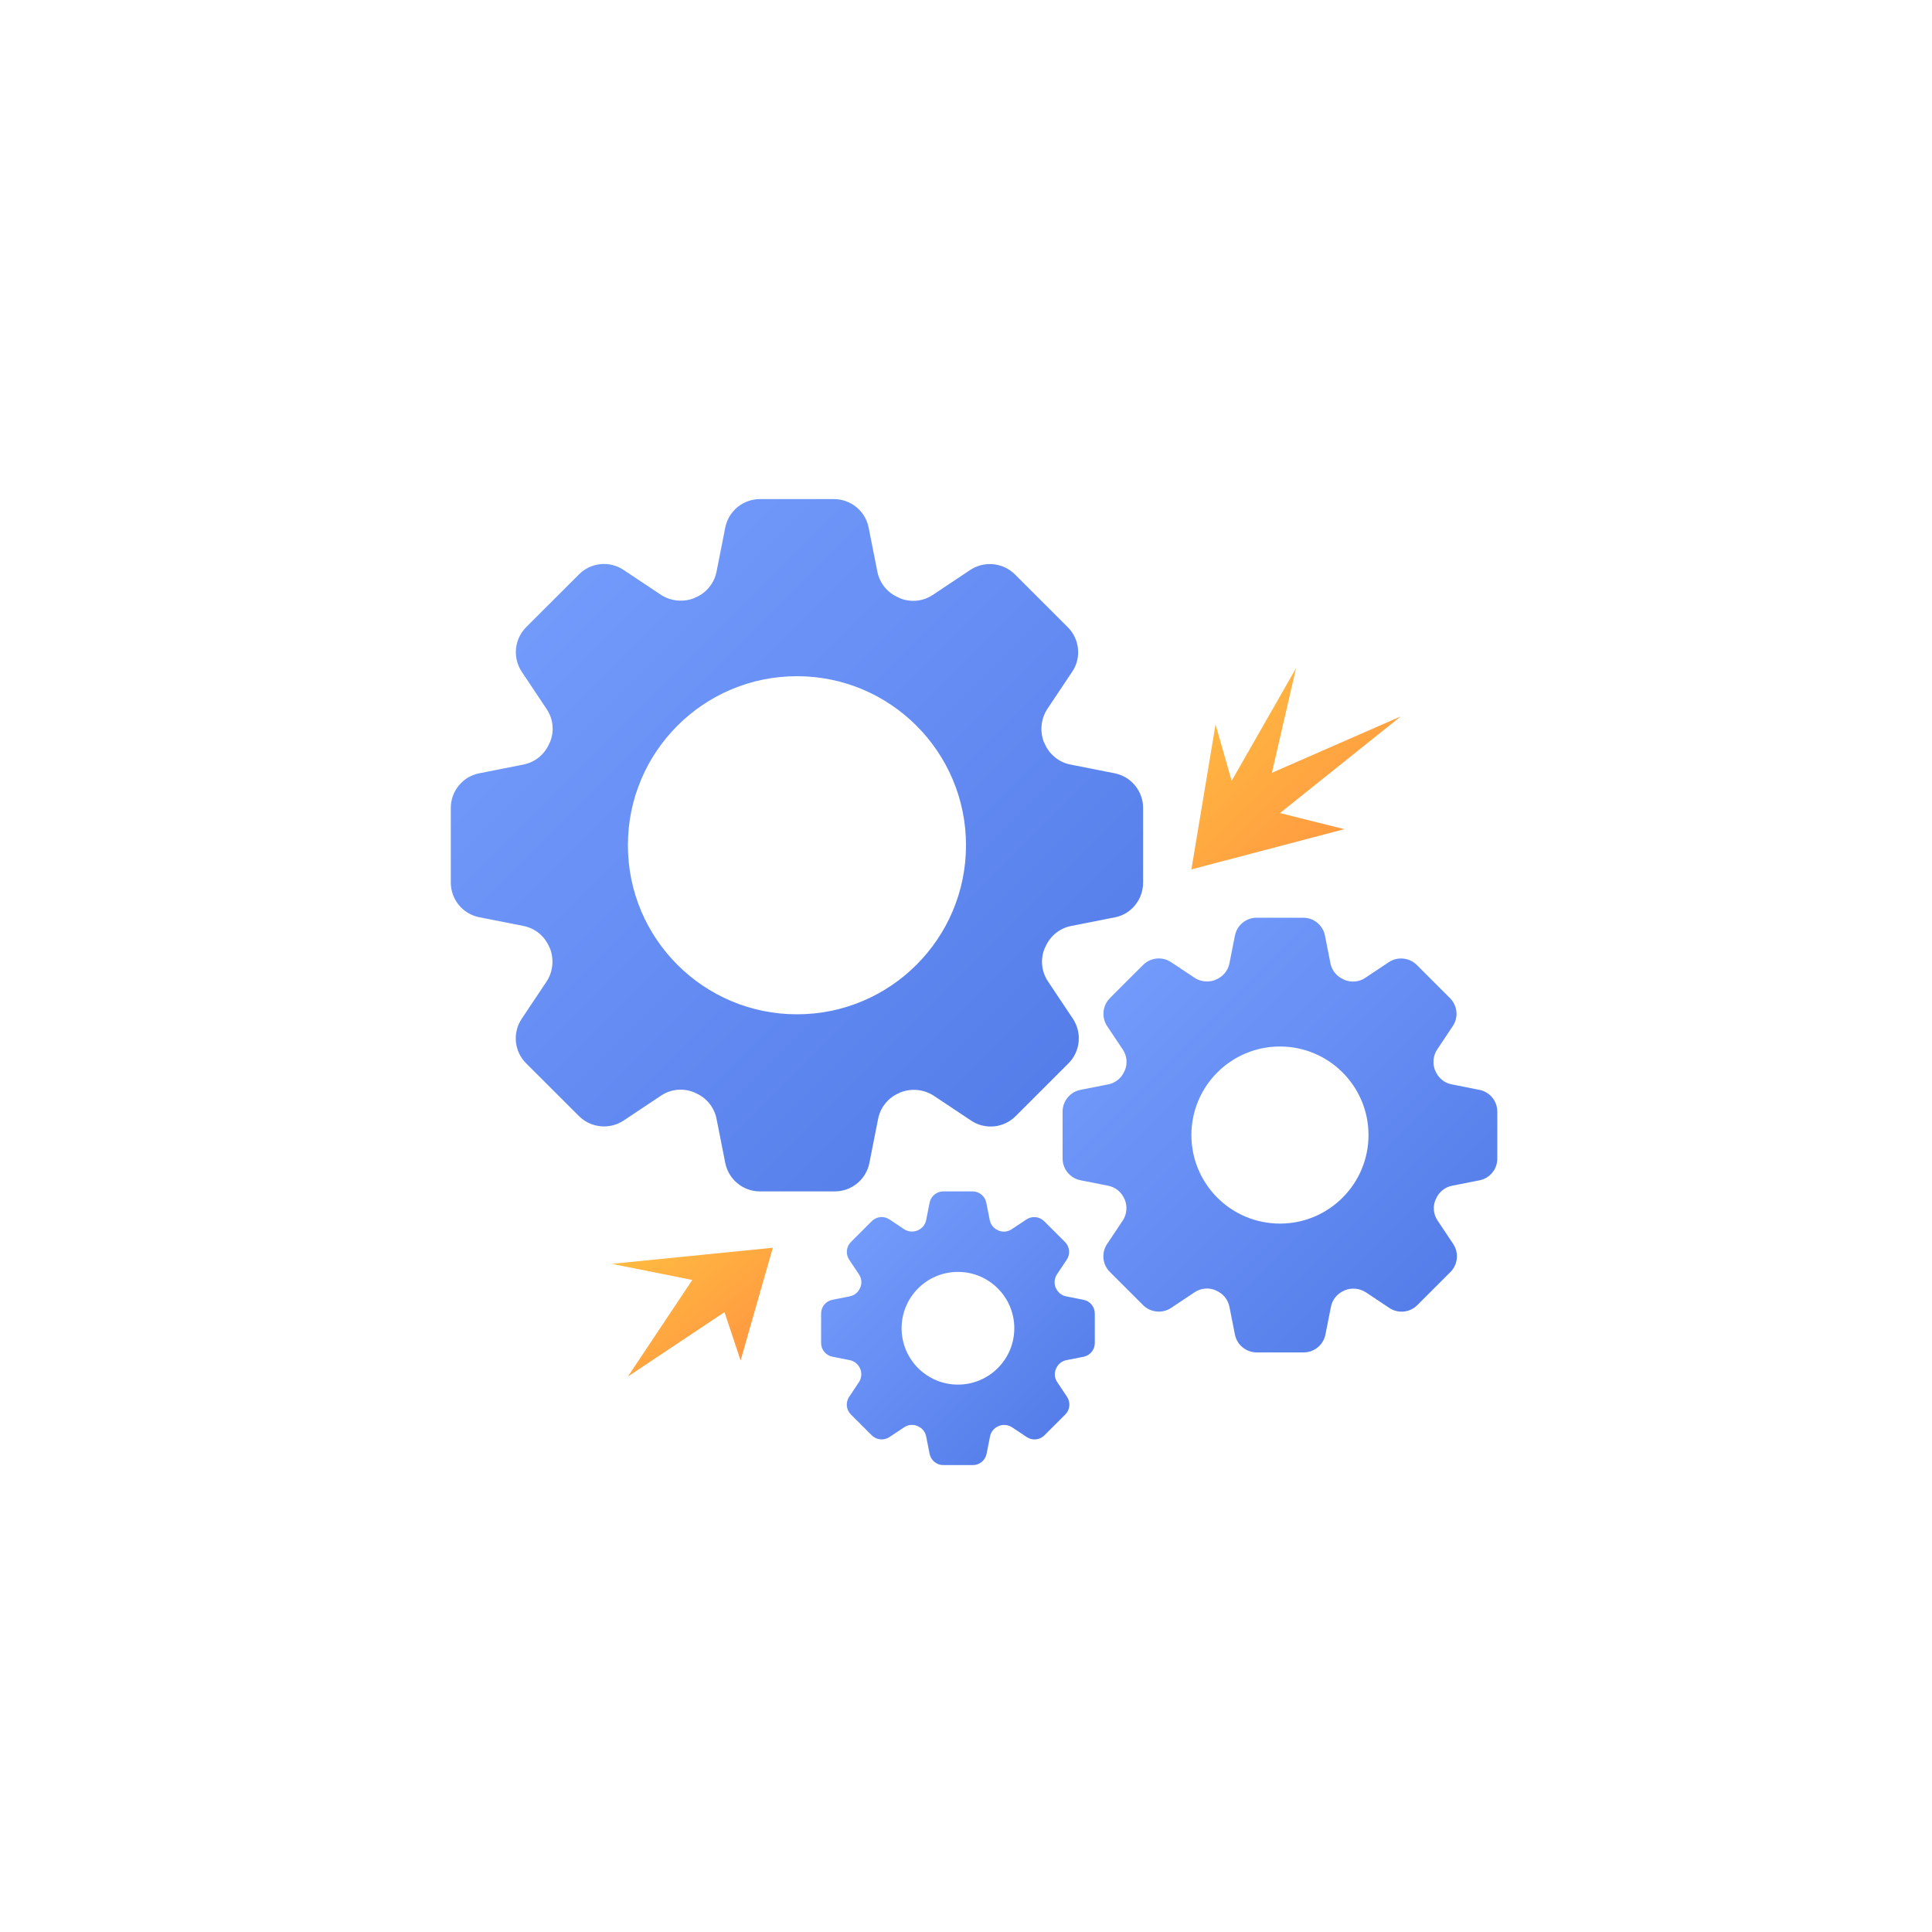
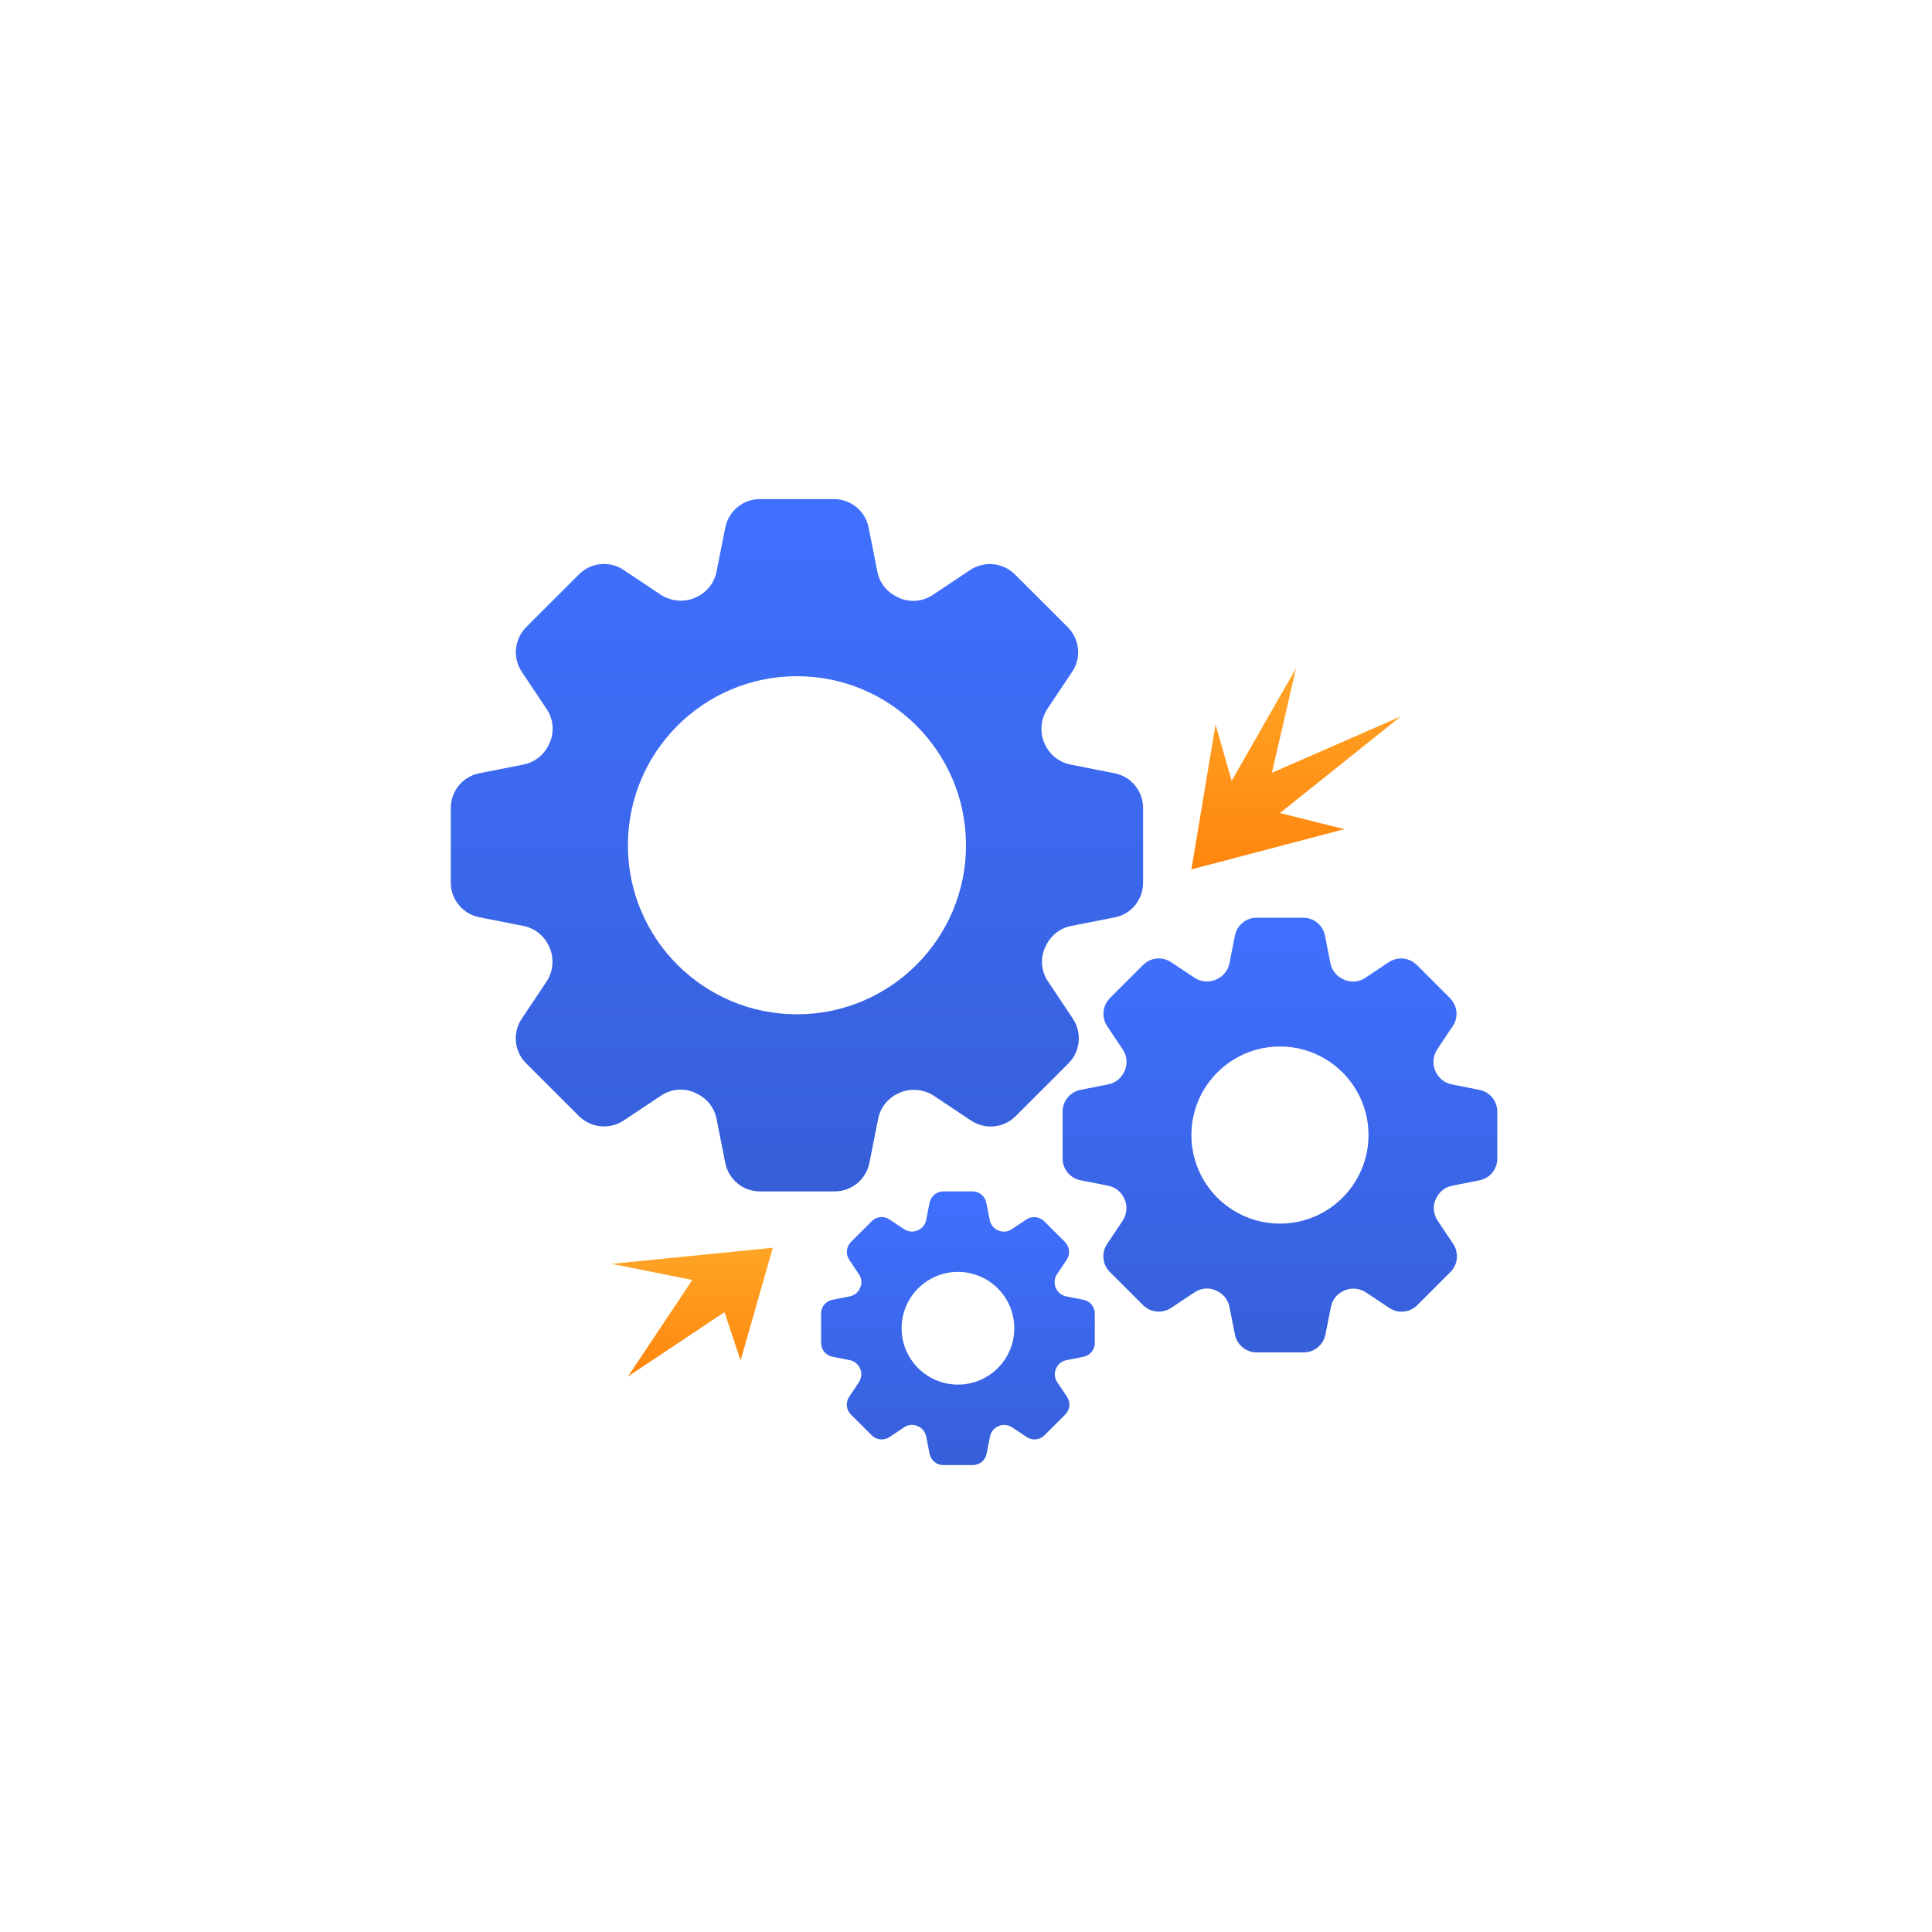
<svg xmlns="http://www.w3.org/2000/svg" width="120" height="120" fill="none">
-   <path fill-rule="evenodd" clip-rule="evenodd" d="M69.232 48.03A2.193 2.193 0 0171 50.183v4.634c0 1.053-.73 1.952-1.722 2.154l-2.746.542c-.729.14-1.334.65-1.613 1.332-.015 0-.015.016-.015.016a2.183 2.183 0 00.186 2.092l1.551 2.324c.574.868.465 2.03-.28 2.774l-3.272 3.27a2.19 2.19 0 01-2.777.278l-2.327-1.55a2.28 2.28 0 00-2.094-.185c0 .015-.015.015-.015.015a2.202 2.202 0 00-1.334 1.612l-.543 2.743A2.194 2.194 0 0151.842 74h-4.638a2.194 2.194 0 01-2.156-1.766l-.543-2.743a2.202 2.202 0 00-1.334-1.612c0-.015-.015-.015-.015-.015a2.19 2.19 0 00-2.095.186l-2.327 1.55a2.21 2.21 0 01-2.776-.28l-3.273-3.27a2.185 2.185 0 01-.28-2.773l1.552-2.324c.403-.62.465-1.41.186-2.092-.016 0-.016-.016-.016-.016a2.203 2.203 0 00-1.613-1.332l-2.746-.542A2.193 2.193 0 0128 54.817v-4.634c0-1.053.745-1.952 1.768-2.153l2.746-.543a2.203 2.203 0 001.613-1.332c.016 0 .016-.016.016-.016a2.183 2.183 0 00-.186-2.092l-1.551-2.324a2.204 2.204 0 01.279-2.774l3.273-3.27a2.19 2.19 0 012.776-.278l2.327 1.55a2.28 2.28 0 002.095.185c0-.015.015-.015.015-.015a2.202 2.202 0 001.334-1.612l.543-2.742A2.194 2.194 0 0147.204 31h4.592c1.055 0 1.954.744 2.156 1.767l.543 2.742c.14.728.652 1.333 1.334 1.612 0 .015.015.015.015.015a2.19 2.19 0 002.095-.186l2.327-1.55a2.21 2.21 0 012.776.28l3.273 3.27c.745.743.869 1.905.28 2.773l-1.552 2.324a2.274 2.274 0 00-.186 2.092c.016 0 .016.016.016.016.279.681.884 1.193 1.613 1.332l2.746.543zM60 52.5C60 58.299 55.299 63 49.5 63S39 58.299 39 52.5 43.701 42 49.5 42 60 46.701 60 52.5z" fill="url(#paint0_linear)" />
-   <path fill-rule="evenodd" clip-rule="evenodd" d="M91.89 67.693c.642.127 1.11.69 1.11 1.352v2.91a1.37 1.37 0 01-1.081 1.352l-1.724.34a1.383 1.383 0 00-1.013.837c-.01 0-.01.01-.01.01a1.37 1.37 0 00.117 1.314l.974 1.459c.36.545.292 1.275-.175 1.742l-2.055 2.053a1.375 1.375 0 01-1.744.175l-1.461-.973a1.432 1.432 0 00-1.315-.117c0 .01-.01.01-.01.01-.428.175-.75.554-.837 1.012l-.341 1.722A1.378 1.378 0 0180.97 84h-2.913a1.378 1.378 0 01-1.354-1.11l-.34-1.721a1.383 1.383 0 00-.838-1.012c0-.01-.01-.01-.01-.01a1.375 1.375 0 00-1.315.117l-1.46.973a1.388 1.388 0 01-1.744-.175l-2.055-2.053a1.372 1.372 0 01-.176-1.742l.974-1.46c.254-.389.293-.885.117-1.313-.01 0-.01-.01-.01-.01a1.383 1.383 0 00-1.013-.836l-1.724-.341A1.377 1.377 0 0166 71.955v-2.91c0-.661.468-1.225 1.11-1.352l1.724-.34a1.383 1.383 0 001.013-.837c.01 0 .01-.01.01-.01a1.371 1.371 0 00-.117-1.314l-.974-1.459a1.384 1.384 0 01.176-1.742l2.055-2.053a1.376 1.376 0 011.743-.175l1.461.973c.39.253.887.292 1.315.117 0-.01.01-.01.01-.01.428-.175.75-.554.838-1.012l.34-1.722A1.378 1.378 0 0178.058 57h2.884c.662 0 1.227.467 1.354 1.11l.34 1.721c.088.458.41.837.838 1.012 0 .01.01.01.01.01.438.185.925.146 1.315-.117l1.46-.973a1.388 1.388 0 011.744.175l2.055 2.053c.468.467.546 1.197.176 1.742l-.974 1.46c-.254.389-.293.885-.117 1.313.01 0 .01.01.01.01.175.428.555.749 1.013.836l1.724.341zM85 70.5a5.5 5.5 0 11-11 0 5.5 5.5 0 0111 0z" fill="url(#paint1_linear)" />
-   <path fill-rule="evenodd" clip-rule="evenodd" d="M67.3 80.733c.406.08.7.435.7.851v1.832a.863.863 0 01-.68.851l-1.086.215a.87.87 0 00-.638.527c-.006 0-.006.006-.006.006a.863.863 0 00.073.827l.614.919a.872.872 0 01-.11 1.096l-1.295 1.293a.866.866 0 01-1.097.11l-.92-.612a.901.901 0 00-.828-.074c0 .006-.006.006-.006.006a.87.87 0 00-.528.637l-.215 1.085a.868.868 0 01-.852.698h-1.834a.868.868 0 01-.852-.698l-.215-1.085a.87.87 0 00-.527-.637c0-.006-.006-.006-.006-.006a.866.866 0 00-.828.074l-.92.612a.874.874 0 01-1.098-.11l-1.294-1.293a.864.864 0 01-.11-1.096l.613-.92a.899.899 0 00.074-.826c-.007 0-.007-.006-.007-.006a.871.871 0 00-.637-.527l-1.086-.215a.867.867 0 01-.699-.851v-1.832c0-.416.294-.772.7-.851l1.085-.215a.871.871 0 00.637-.527c.007 0 .007-.006.007-.006a.863.863 0 00-.074-.827l-.613-.919a.872.872 0 01.11-1.096l1.294-1.293a.866.866 0 011.098-.11l.92.612c.245.16.558.184.828.074 0-.006.006-.006.006-.006a.87.87 0 00.527-.637l.215-1.085a.868.868 0 01.852-.698h1.816c.417 0 .772.294.852.698l.215 1.085a.87.87 0 00.527.637c0 .006.006.006.006.006a.866.866 0 00.828-.074l.92-.612a.874.874 0 011.098.11l1.294 1.293a.864.864 0 01.11 1.096l-.613.92a.899.899 0 00-.074.826c.007 0 .007.006.007.006.11.27.35.472.637.527l1.086.215zM63 82.5a3.5 3.5 0 11-7 0 3.5 3.5 0 017 0z" fill="url(#paint2_linear)" />
+   <path fill-rule="evenodd" clip-rule="evenodd" d="M69.232 48.03A2.193 2.193 0 0171 50.183v4.634c0 1.053-.73 1.952-1.722 2.154l-2.746.542c-.729.14-1.334.65-1.613 1.332-.015 0-.015.016-.015.016a2.183 2.183 0 00.186 2.092l1.551 2.324c.574.868.465 2.03-.28 2.774l-3.272 3.27a2.19 2.19 0 01-2.777.278l-2.327-1.55a2.28 2.28 0 00-2.094-.185c0 .015-.015.015-.015.015a2.202 2.202 0 00-1.334 1.612l-.543 2.743A2.194 2.194 0 0151.842 74h-4.638a2.194 2.194 0 01-2.156-1.766l-.543-2.743a2.202 2.202 0 00-1.334-1.612c0-.015-.015-.015-.015-.015a2.19 2.19 0 00-2.095.186l-2.327 1.55a2.21 2.21 0 01-2.776-.28l-3.273-3.27a2.185 2.185 0 01-.28-2.773l1.552-2.324c.403-.62.465-1.41.186-2.092-.016 0-.016-.016-.016-.016a2.203 2.203 0 00-1.613-1.332l-2.746-.542A2.193 2.193 0 0128 54.817v-4.634c0-1.053.745-1.952 1.768-2.153l2.746-.543a2.203 2.203 0 001.613-1.332c.016 0 .016-.016.016-.016a2.183 2.183 0 00-.186-2.092l-1.551-2.324a2.204 2.204 0 01.279-2.774l3.273-3.27a2.19 2.19 0 012.776-.278l2.327 1.55a2.28 2.28 0 002.095.185c0-.015.015-.015.015-.015a2.202 2.202 0 001.334-1.612l.543-2.742A2.194 2.194 0 0147.204 31h4.592c1.055 0 1.954.744 2.156 1.767l.543 2.742c.14.728.652 1.333 1.334 1.612 0 .015.015.015.015.015a2.19 2.19 0 002.095-.186l2.327-1.55a2.21 2.21 0 012.776.28l3.273 3.27c.745.743.869 1.905.28 2.773l-1.552 2.324a2.274 2.274 0 00-.186 2.092c.016 0 .016.016.016.016a2.203 2.203 0 001.613 1.332l2.746.543zM60 52.5C60 58.299 55.299 63 49.5 63S39 58.299 39 52.5 43.701 42 49.5 42 60 46.701 60 52.5z" fill="url(#paint0_linear)" />
+   <path fill-rule="evenodd" clip-rule="evenodd" d="M91.89 67.693c.642.127 1.11.69 1.11 1.352v2.91a1.37 1.37 0 01-1.081 1.352l-1.724.34a1.383 1.383 0 00-1.013.837c-.01 0-.01.01-.01.01a1.37 1.37 0 00.117 1.314l.974 1.459c.36.545.292 1.275-.175 1.742l-2.055 2.053a1.375 1.375 0 01-1.744.175l-1.461-.973a1.432 1.432 0 00-1.315-.117c0 .01-.01.01-.01.01a1.38 1.38 0 00-.837 1.012l-.341 1.722A1.378 1.378 0 0180.97 84h-2.913a1.378 1.378 0 01-1.354-1.11l-.34-1.721a1.383 1.383 0 00-.838-1.012c0-.01-.01-.01-.01-.01a1.375 1.375 0 00-1.315.117l-1.46.973a1.388 1.388 0 01-1.744-.175l-2.055-2.053a1.372 1.372 0 01-.176-1.742l.974-1.46c.254-.389.293-.885.117-1.313-.01 0-.01-.01-.01-.01a1.383 1.383 0 00-1.013-.836l-1.724-.341A1.377 1.377 0 0166 71.955v-2.91c0-.661.468-1.225 1.11-1.352l1.724-.34a1.383 1.383 0 001.013-.837c.01 0 .01-.01.01-.01a1.371 1.371 0 00-.117-1.314l-.974-1.459a1.384 1.384 0 01.176-1.742l2.055-2.053a1.376 1.376 0 011.743-.175l1.461.973c.39.253.887.292 1.315.117 0-.01.01-.01.01-.01.428-.175.75-.554.838-1.012l.34-1.722A1.378 1.378 0 0178.058 57h2.884c.662 0 1.227.467 1.354 1.11l.34 1.721c.088.458.41.837.838 1.012 0 .01.01.01.01.01.438.185.925.146 1.315-.117l1.46-.973a1.388 1.388 0 011.744.175l2.055 2.053c.468.467.546 1.197.176 1.742l-.974 1.46a1.422 1.422 0 00-.117 1.313c.01 0 .01.01.01.01a1.38 1.38 0 001.013.836l1.724.341zM85 70.5a5.5 5.5 0 11-11 0 5.5 5.5 0 0111 0z" fill="url(#paint1_linear)" />
+   <path fill-rule="evenodd" clip-rule="evenodd" d="M67.3 80.733c.406.08.7.435.7.851v1.832a.863.863 0 01-.68.851l-1.086.215a.87.87 0 00-.638.527c-.006 0-.006.006-.006.006a.863.863 0 00.073.827l.614.919a.872.872 0 01-.11 1.096l-1.295 1.293a.866.866 0 01-1.097.11l-.92-.612a.901.901 0 00-.828-.074c0 .006-.006.006-.006.006a.87.87 0 00-.528.637l-.215 1.085a.868.868 0 01-.852.698h-1.834a.868.868 0 01-.852-.698l-.215-1.085a.87.87 0 00-.527-.637c0-.006-.006-.006-.006-.006a.866.866 0 00-.828.074l-.92.612a.874.874 0 01-1.098-.11l-1.294-1.293a.864.864 0 01-.11-1.096l.613-.92a.899.899 0 00.074-.826c-.007 0-.007-.006-.007-.006a.871.871 0 00-.637-.527l-1.086-.215a.867.867 0 01-.699-.851v-1.832c0-.416.294-.772.7-.851l1.085-.215a.871.871 0 00.637-.527c.007 0 .007-.006.007-.006a.863.863 0 00-.074-.827l-.613-.919a.872.872 0 01.11-1.096l1.294-1.293a.866.866 0 011.098-.11l.92.612a.9.9 0 00.828.074c0-.006.006-.006.006-.006a.87.87 0 00.527-.637l.215-1.085a.868.868 0 01.852-.698h1.816c.417 0 .772.294.852.698l.215 1.085a.87.87 0 00.527.637c0 .006.006.006.006.006a.866.866 0 00.828-.074l.92-.612a.874.874 0 011.098.11l1.294 1.293a.864.864 0 01.11 1.096l-.613.92a.899.899 0 00-.074.826c.007 0 .007.006.007.006.11.27.35.472.637.527l1.086.215zM63 82.5a3.5 3.5 0 11-7 0 3.5 3.5 0 017 0z" fill="url(#paint2_linear)" />
  <path d="M75.5 45L74 54l9.5-2.5-4-1 7.5-6-8 3.5 1.5-6.5-4 7-1-3.5z" fill="url(#paint3_linear)" />
  <path d="M38 78.5l10-1-2 7-1-3-6 4 4-6-5-1z" fill="url(#paint4_linear)" />
  <defs>
-     <linearGradient id="paint0_linear" x1="28" y1="31" x2="71" y2="74" gradientUnits="userSpaceOnUse">
-       <stop stop-color="#78A0FF" />
-       <stop offset="1" stop-color="#5078E6" />
+     <linearGradient id="paint0_linear" x1="71" y1="31" x2="71" y2="74" gradientUnits="userSpaceOnUse">
+       <stop stop-color="#4070FF" />
+       <stop offset="1" stop-color="#365FD9" />
    </linearGradient>
-     <linearGradient id="paint1_linear" x1="66" y1="57" x2="93" y2="84" gradientUnits="userSpaceOnUse">
-       <stop stop-color="#78A0FF" />
-       <stop offset="1" stop-color="#5078E6" />
+     <linearGradient id="paint1_linear" x1="93" y1="57" x2="93" y2="84" gradientUnits="userSpaceOnUse">
+       <stop stop-color="#4070FF" />
+       <stop offset="1" stop-color="#365FD9" />
    </linearGradient>
-     <linearGradient id="paint2_linear" x1="51" y1="74" x2="68" y2="91" gradientUnits="userSpaceOnUse">
-       <stop stop-color="#78A0FF" />
-       <stop offset="1" stop-color="#5078E6" />
+     <linearGradient id="paint2_linear" x1="68" y1="74" x2="68" y2="91" gradientUnits="userSpaceOnUse">
+       <stop stop-color="#4070FF" />
+       <stop offset="1" stop-color="#365FD9" />
    </linearGradient>
-     <linearGradient id="paint3_linear" x1="74" y1="41.5" x2="86.49" y2="54.49" gradientUnits="userSpaceOnUse">
-       <stop stop-color="#FFBE41" />
-       <stop offset="1" stop-color="#FF9141" />
+     <linearGradient id="paint3_linear" x1="87" y1="41.5" x2="87" y2="54" gradientUnits="userSpaceOnUse">
+       <stop stop-color="#FFA526" />
+       <stop offset="1" stop-color="#FF860D" />
    </linearGradient>
-     <linearGradient id="paint4_linear" x1="38" y1="77.5" x2="45.805" y2="87.256" gradientUnits="userSpaceOnUse">
-       <stop stop-color="#FFBE41" />
-       <stop offset="1" stop-color="#FF9141" />
+     <linearGradient id="paint4_linear" x1="48" y1="77.5" x2="48" y2="85.5" gradientUnits="userSpaceOnUse">
+       <stop stop-color="#FFA526" />
+       <stop offset="1" stop-color="#FF860D" />
    </linearGradient>
  </defs>
</svg>
